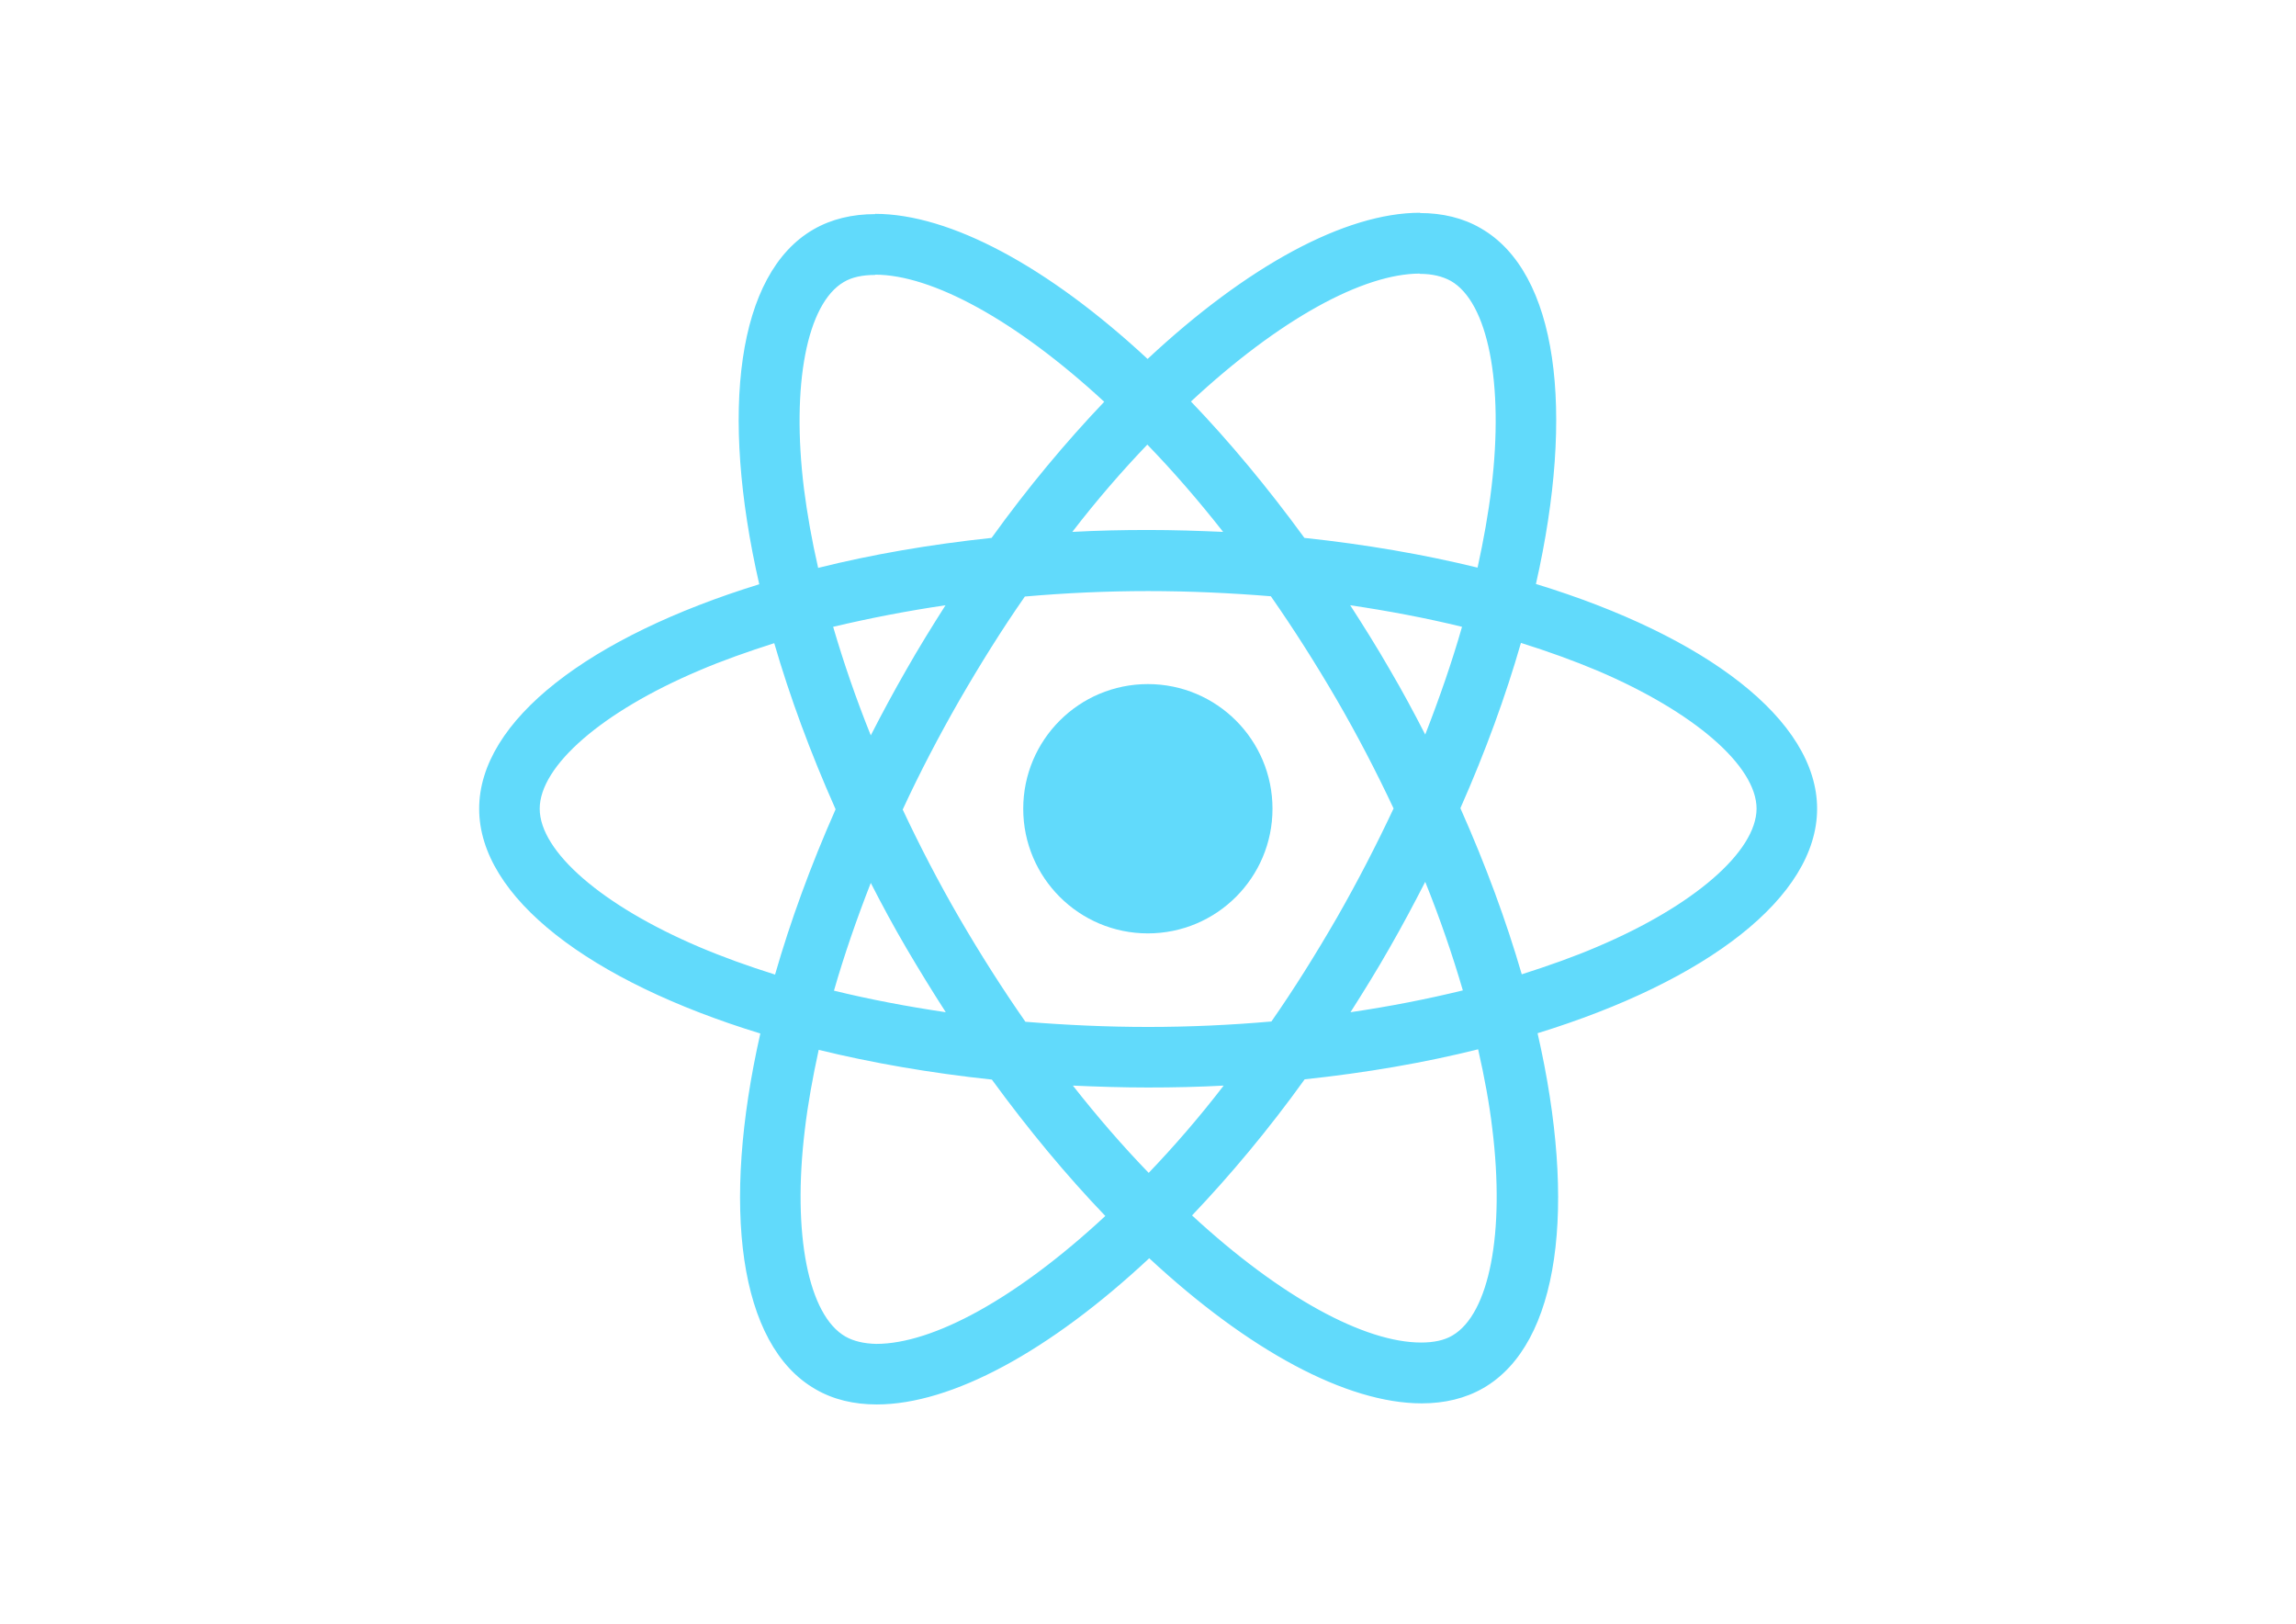
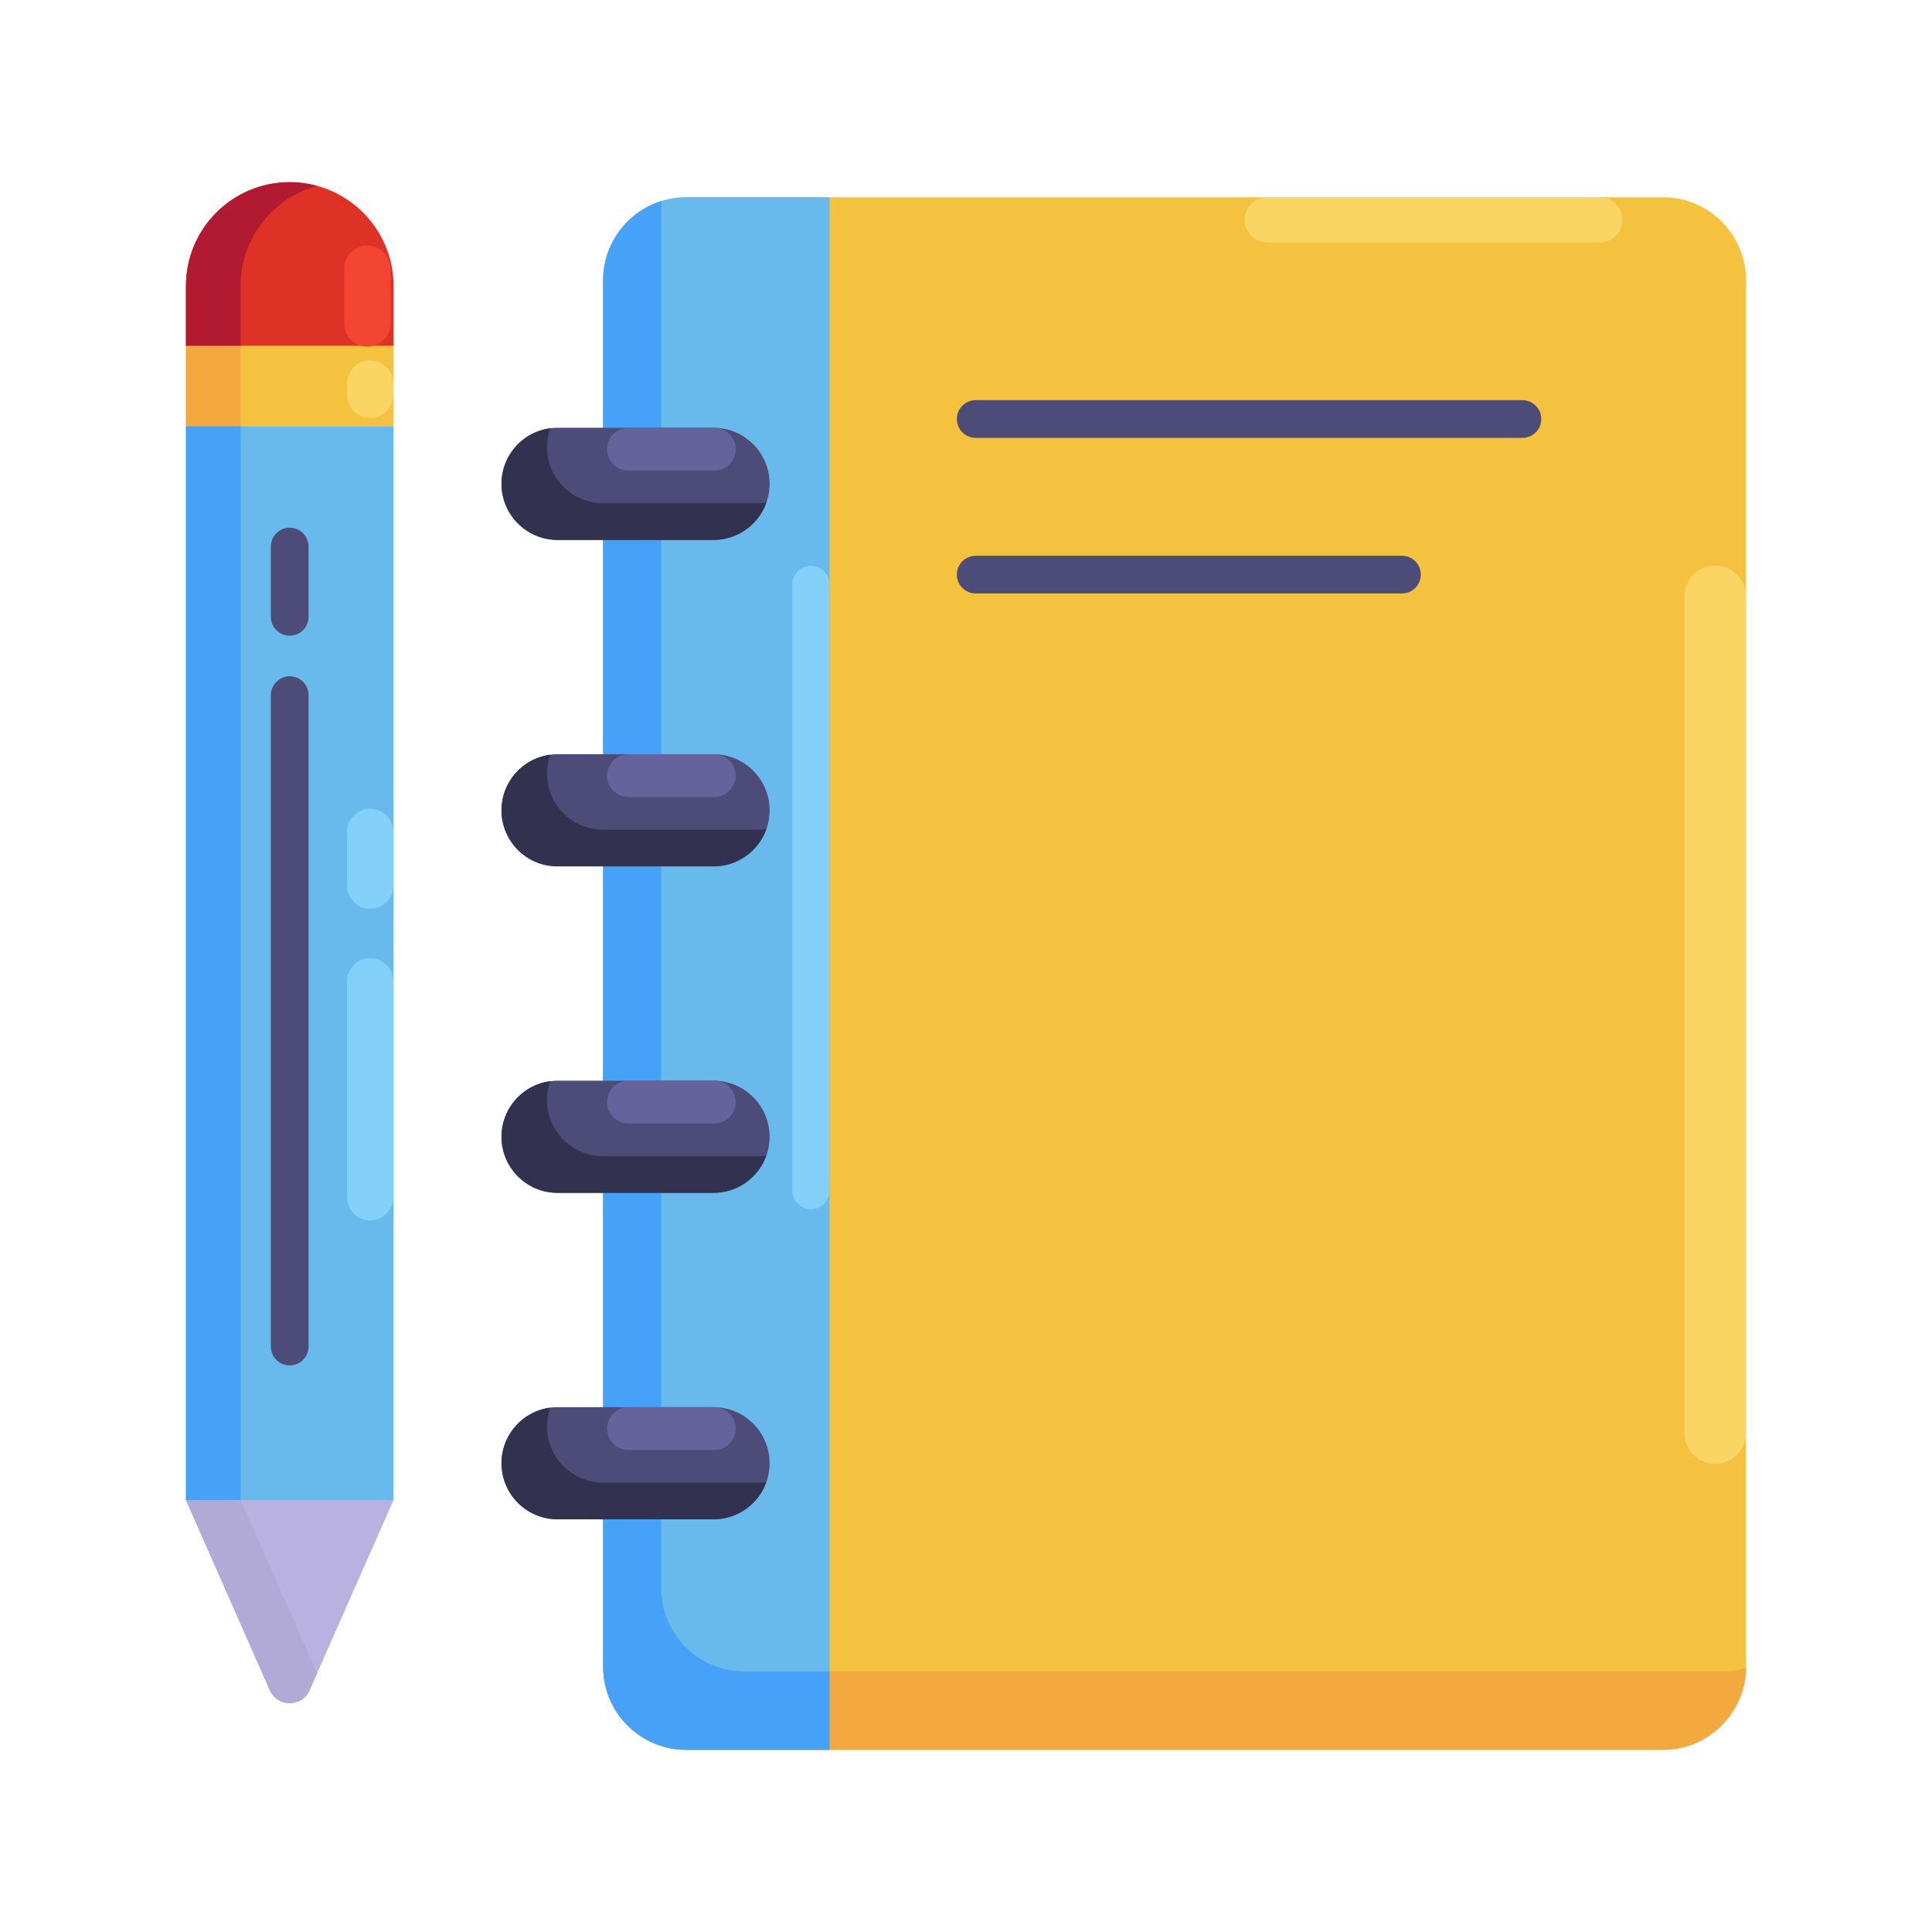
- <svg xmlns="http://www.w3.org/2000/svg" viewBox="0 0 841.9 595.3">
-   <g fill="#61DAFB">
-     <path d="M666.3 296.5c0-32.5-40.7-63.3-103.1-82.4 14.4-63.6 8-114.2-20.2-130.4-6.5-3.8-14.1-5.6-22.4-5.6v22.3c4.6 0 8.3.9 11.4 2.6 13.6 7.8 19.5 37.5 14.9 75.7-1.1 9.4-2.9 19.3-5.1 29.4-19.6-4.8-41-8.5-63.5-10.9-13.5-18.5-27.5-35.3-41.6-50 32.6-30.3 63.2-46.9 84-46.9V78c-27.5 0-63.5 19.6-99.9 53.6-36.4-33.8-72.4-53.2-99.9-53.2v22.3c20.7 0 51.4 16.5 84 46.6-14 14.7-28 31.4-41.3 49.9-22.6 2.4-44 6.1-63.6 11-2.3-10-4-19.7-5.2-29-4.7-38.2 1.1-67.9 14.6-75.8 3-1.8 6.9-2.6 11.5-2.6V78.5c-8.4 0-16 1.8-22.6 5.6-28.1 16.2-34.4 66.7-19.9 130.1-62.2 19.2-102.7 49.9-102.7 82.3 0 32.5 40.7 63.3 103.1 82.4-14.4 63.6-8 114.2 20.2 130.4 6.5 3.8 14.1 5.6 22.5 5.6 27.5 0 63.5-19.6 99.9-53.6 36.4 33.8 72.4 53.2 99.9 53.2 8.4 0 16-1.8 22.6-5.6 28.1-16.2 34.4-66.7 19.9-130.1 62-19.1 102.5-49.9 102.5-82.3zm-130.2-66.7c-3.7 12.9-8.3 26.2-13.5 39.5-4.1-8-8.4-16-13.1-24-4.6-8-9.5-15.8-14.4-23.4 14.2 2.1 27.9 4.7 41 7.9zm-45.8 106.5c-7.8 13.5-15.8 26.3-24.1 38.2-14.9 1.3-30 2-45.2 2-15.1 0-30.2-.7-45-1.9-8.3-11.9-16.4-24.6-24.2-38-7.6-13.1-14.5-26.4-20.8-39.8 6.2-13.4 13.2-26.8 20.7-39.9 7.8-13.5 15.8-26.3 24.1-38.2 14.9-1.3 30-2 45.2-2 15.1 0 30.2.7 45 1.9 8.3 11.9 16.4 24.6 24.2 38 7.6 13.1 14.5 26.4 20.8 39.8-6.3 13.4-13.2 26.8-20.7 39.9zm32.3-13c5.4 13.4 10 26.8 13.8 39.8-13.1 3.2-26.9 5.9-41.2 8 4.9-7.7 9.8-15.6 14.4-23.7 4.6-8 8.9-16.1 13-24.1zM421.2 430c-9.3-9.6-18.6-20.3-27.8-32 9 .4 18.2.7 27.5.7 9.4 0 18.7-.2 27.8-.7-9 11.7-18.3 22.4-27.5 32zm-74.4-58.9c-14.2-2.1-27.9-4.7-41-7.9 3.7-12.9 8.3-26.2 13.5-39.5 4.1 8 8.4 16 13.1 24 4.7 8 9.5 15.8 14.4 23.4zM420.7 163c9.3 9.6 18.6 20.3 27.8 32-9-.4-18.2-.7-27.5-.7-9.4 0-18.7.2-27.8.7 9-11.7 18.3-22.4 27.5-32zm-74 58.9c-4.9 7.7-9.8 15.6-14.4 23.7-4.6 8-8.9 16-13 24-5.4-13.4-10-26.8-13.8-39.8 13.1-3.1 26.9-5.8 41.2-7.9zm-90.5 125.2c-35.4-15.1-58.3-34.9-58.3-50.6 0-15.7 22.9-35.6 58.3-50.6 8.6-3.7 18-7 27.7-10.1 5.7 19.6 13.2 40 22.5 60.9-9.2 20.8-16.6 41.1-22.2 60.6-9.9-3.1-19.3-6.5-28-10.2zM310 490c-13.6-7.8-19.5-37.5-14.9-75.7 1.1-9.4 2.9-19.3 5.1-29.4 19.6 4.8 41 8.5 63.5 10.9 13.5 18.5 27.5 35.3 41.6 50-32.6 30.3-63.2 46.9-84 46.9-4.5-.1-8.3-1-11.3-2.7zm237.2-76.2c4.7 38.2-1.1 67.9-14.6 75.8-3 1.8-6.9 2.6-11.5 2.6-20.7 0-51.4-16.5-84-46.6 14-14.7 28-31.4 41.3-49.9 22.6-2.4 44-6.1 63.6-11 2.3 10.1 4.1 19.8 5.2 29.1zm38.5-66.7c-8.6 3.7-18 7-27.7 10.1-5.7-19.6-13.2-40-22.5-60.9 9.2-20.8 16.6-41.1 22.2-60.6 9.9 3.1 19.3 6.5 28.1 10.2 35.4 15.1 58.3 34.9 58.3 50.6-.1 15.7-23 35.6-58.4 50.6zM320.8 78.4z" />
-     <circle cx="420.9" cy="296.5" r="45.7" />
-     <path d="M520.5 78.1z" />
-   </g>
+ <svg xmlns="http://www.w3.org/2000/svg" data-name="Layer 2" id="Layer_2" viewBox="0 0 2050 2050">
+   <defs>
+     <style>.cls-1{fill:#f4c23f;}.cls-2{fill:#f4a93f;}.cls-3{fill:#67baeb;}.cls-4{fill:#46a1f8;}.cls-5{fill:#4d4c78;}.cls-6{fill:#323150;}.cls-7{fill:#de3226;}.cls-8{fill:#231f20;}.cls-9{fill:#b9b1e0;}.cls-10{fill:#b11a31;}.cls-11{fill:#b1a9d6;}.cls-12{fill:#83d0fb;}.cls-13{fill:#fad564;}.cls-14{fill:#f44533;}.cls-15{fill:#64639c;}</style>
+   </defs>
+   <rect class="cls-1" height="1647.4" rx="88.2" ry="88.2" width="1212.7" x="640" y="209.3" />
+   <path class="cls-2" d="M1826,1773.5H789.8a88.2,88.2,0,0,1-88.2-88.2V213.4A88.3,88.3,0,0,0,640,297.5V1768.4a88.3,88.3,0,0,0,88.3,88.3H1764.5a88.2,88.2,0,0,0,88.2-87.3A87.2,87.2,0,0,1,1826,1773.5Z" />
+   <path class="cls-3" d="M880.2,209.3H728.3A88.2,88.2,0,0,0,640,297.5V1768.4a88.3,88.3,0,0,0,88.3,88.3H880.2Z" />
+   <path class="cls-4" d="M789.8,1773.5a88.2,88.2,0,0,1-88.2-88.2V213.4A88.3,88.3,0,0,0,640,297.5V1768.4a88.3,88.3,0,0,0,88.3,88.3H880.2v-83.2Z" />
+   <path class="cls-5" d="M757.1,572.9H591.7a59.5,59.5,0,0,1,0-119H757.1a59.5,59.5,0,0,1,0,119Z" />
+   <path class="cls-5" d="M757.1,919.3H591.7a59.5,59.5,0,0,1,0-119H757.1a59.5,59.5,0,1,1,0,119Z" />
+   <path class="cls-5" d="M757.1,1265.7H591.7a59.5,59.5,0,0,1,0-119H757.1a59.5,59.5,0,1,1,0,119Z" />
+   <path class="cls-5" d="M757.1,1612.1H591.7a59.5,59.5,0,0,1,0-119H757.1a59.5,59.5,0,0,1,0,119Z" />
+   <path class="cls-6" d="M805.3,534H639.9a59.6,59.6,0,0,1-59.5-59.5,58.2,58.2,0,0,1,3.5-20.1,59.5,59.5,0,0,0,7.8,118.5H757.1a59.5,59.5,0,0,0,56-39.5A50.3,50.3,0,0,1,805.3,534Z" />
+   <path class="cls-6" d="M805.3,880.4H639.9a59.6,59.6,0,0,1-59.5-59.5,58.2,58.2,0,0,1,3.5-20.1,59.5,59.5,0,0,0,7.8,118.5H757.1a59.5,59.5,0,0,0,56-39.5A50.3,50.3,0,0,1,805.3,880.4Z" />
+   <path class="cls-6" d="M805.3,1226.8H639.9a59.6,59.6,0,0,1-59.5-59.5,58.6,58.6,0,0,1,3.5-20.1,59.5,59.5,0,0,0,7.8,118.5H757.1a59.6,59.6,0,0,0,56-39.4A66.6,66.6,0,0,1,805.3,1226.8Z" />
+   <path class="cls-6" d="M805.3,1573.2H639.9a59.6,59.6,0,0,1-59.5-59.5,58.6,58.6,0,0,1,3.5-20.1,59.5,59.5,0,0,0,7.8,118.5H757.1a59.6,59.6,0,0,0,56-39.4A66.6,66.6,0,0,1,805.3,1573.2Z" />
+   <path class="cls-5" d="M1615.4,464.6H1035.3a20,20,0,0,1,0-40h580.1a20,20,0,0,1,0,40Z" />
+   <path class="cls-5" d="M1487.6,629.7H1035.3a20,20,0,0,1,0-40h452.3a20,20,0,0,1,0,40Z" />
+   <polygon class="cls-3" points="197.3 442.9 197.3 1591.6 417.6 1591.6 417.6 452.1 197.3 452.1 197.3 442.9" />
+   <path class="cls-7" d="M417.6,303.5A110.2,110.2,0,0,0,307.4,193.3h0A110.1,110.1,0,0,0,197.3,303.5v63.6H417.6Z" />
+   <rect class="cls-8" height="84.93" x="417.6" y="367.1" />
+   <polygon class="cls-8" points="197.3 442.9 197.3 367.1 197.3 367.1 197.3 442.9" />
+   <polygon class="cls-1" points="197.3 452.1 417.6 452.1 417.6 367.1 197.3 367.1 197.3 442.9 197.3 452.1" />
+   <path class="cls-9" d="M197.3,1591.6H417.6l-89.1,201.9c-8.1,18.3-34.1,18.3-42.2,0Z" />
+   <polygon class="cls-4" points="197.3 1591.6 255.3 1591.6 255.3 452.1 197.3 452.1 197.3 442.9 197.3 1591.6" />
+   <path class="cls-10" d="M417.6,367.1H255.3V303.5a110.2,110.2,0,0,1,81.1-106.3,110.3,110.3,0,0,0-29-3.9h0A110.1,110.1,0,0,0,197.3,303.5v63.6Z" />
+   <polygon class="cls-2" points="255.3 452.1 255.3 442.9 255.3 367.1 197.3 367.1 197.3 442.9 197.3 452.1 255.3 452.1" />
+   <path class="cls-11" d="M328.5,1793.5l7.9-18-81.1-183.9h-58l89,201.9C294.4,1811.8,320.4,1811.8,328.5,1793.5Z" />
+   <path class="cls-5" d="M293.3,723.5a19.9,19.9,0,0,1,34.1,14.1v691.2a20,20,0,0,1-40,0V737.6A20,20,0,0,1,293.3,723.5Z" />
+   <path class="cls-5" d="M293.3,565.7a20,20,0,0,1,34.1,14.2v74.6a20,20,0,0,1-40,0V579.9A20.4,20.4,0,0,1,293.3,565.7Z" />
+   <rect class="cls-12" height="278.37" rx="24.6" ry="24.6" transform="translate(785.4 2311.6) rotate(-180)" width="49.1" x="368.1" y="1016.6" />
+   <rect class="cls-12" height="106.15" rx="24.6" ry="24.6" transform="translate(785.4 1822.4) rotate(-180)" width="49.1" x="368.1" y="858.1" />
+   <rect class="cls-13" height="61.1" rx="24.6" ry="24.6" transform="translate(785.4 826.1) rotate(-180)" width="49.1" x="368.1" y="382.5" />
+   <rect class="cls-14" height="107.2" rx="24.6" ry="24.6" transform="translate(779.4 628.4) rotate(-180)" width="49.1" x="365.1" y="260.6" />
+   <rect class="cls-12" height="682.74" rx="19.8" ry="19.8" width="39.6" x="840.6" y="600.3" />
+   <rect class="cls-15" height="45.42" rx="22.7" ry="22.7" width="136.4" x="644.2" y="453.9" />
+   <rect class="cls-15" height="45.42" rx="22.7" ry="22.7" width="136.4" x="644.2" y="800.3" />
+   <rect class="cls-15" height="45.42" rx="22.7" ry="22.7" width="136.4" x="644.2" y="1146.7" />
+   <rect class="cls-15" height="45.42" rx="22.7" ry="22.7" width="136.4" x="644.2" y="1493.1" />
+   <rect class="cls-13" height="952.93" rx="32.8" ry="32.8" width="65.5" x="1787.2" y="600.3" />
+   <rect class="cls-13" height="47.93" rx="24" ry="24" width="400.8" x="1320.6" y="209.3" />
</svg>
